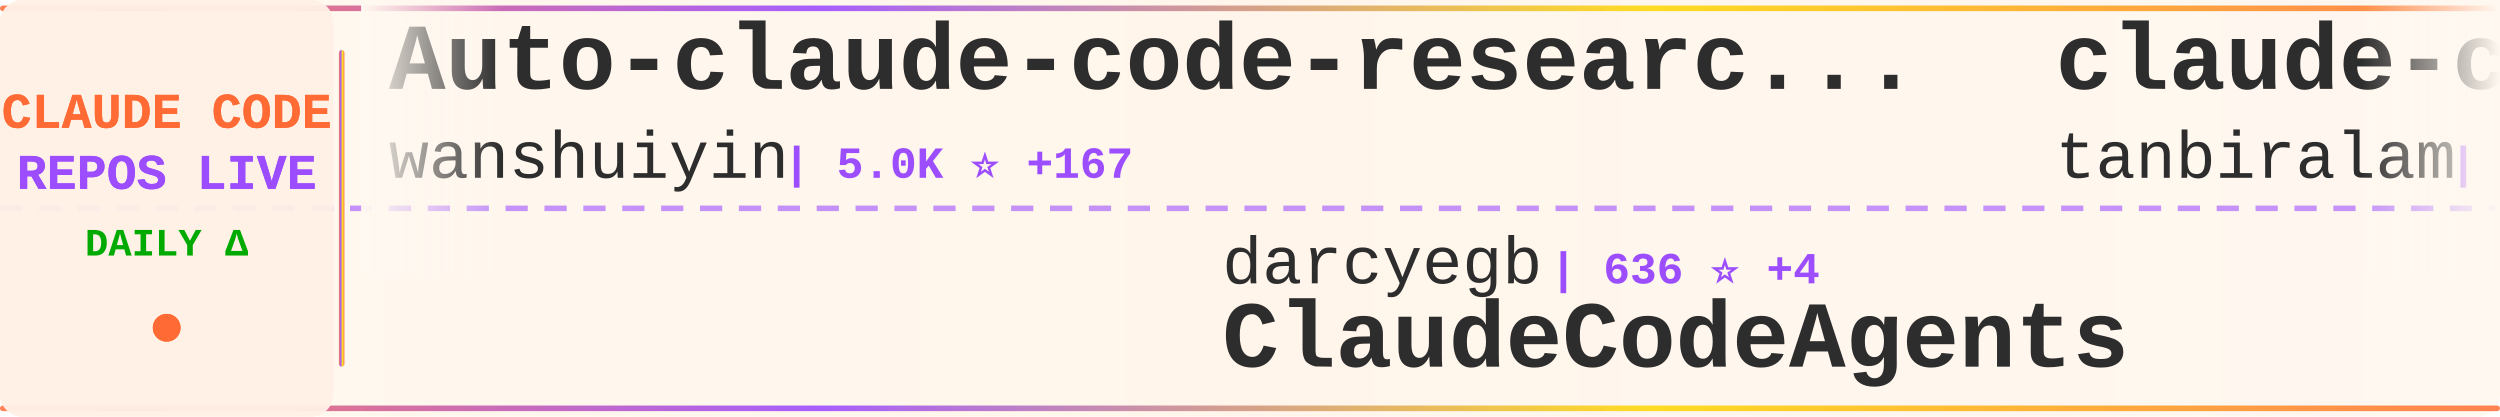
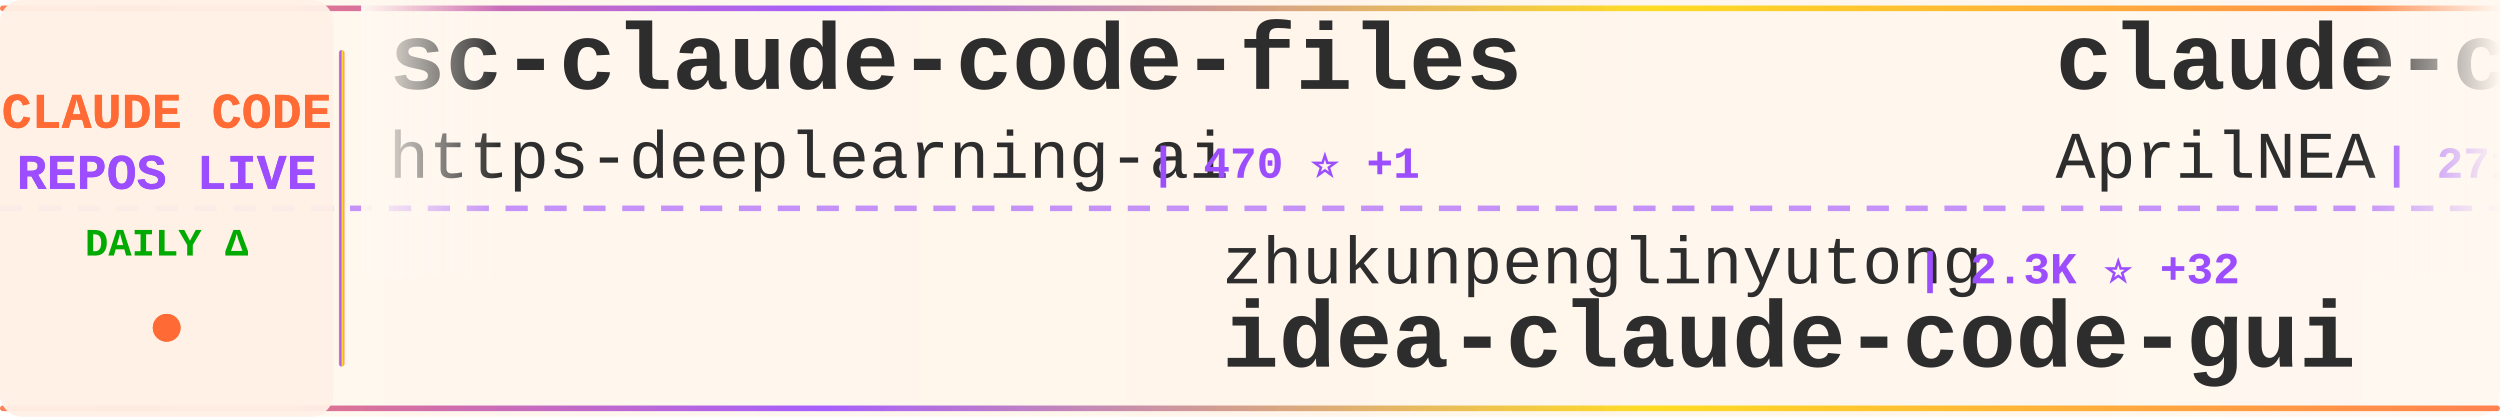
<svg xmlns="http://www.w3.org/2000/svg" width="900" height="150">
  <defs>
    <linearGradient id="tickerBg" x1="0%" y1="0%" x2="100%" y2="0%">
      <stop offset="0%" style="stop-color:#fff8f0;stop-opacity:0.98" />
      <stop offset="50%" style="stop-color:#fff5eb;stop-opacity:1" />
      <stop offset="100%" style="stop-color:#fff8f0;stop-opacity:0.98" />
    </linearGradient>
    <linearGradient id="borderGrad" x1="0%" y1="0%" x2="100%" y2="0%">
      <stop offset="0%" style="stop-color:#FF6B35;stop-opacity:0.85">
        <animate attributeName="stop-opacity" values="0.85;1;0.85" dur="2s" repeatCount="indefinite" />
      </stop>
      <stop offset="33%" style="stop-color:#9C4EFF;stop-opacity:0.9">
        <animate attributeName="stop-opacity" values="0.9;1;0.9" dur="2.2s" repeatCount="indefinite" />
      </stop>
      <stop offset="66%" style="stop-color:#FFD700;stop-opacity:0.85">
        <animate attributeName="stop-opacity" values="0.85;1;0.85" dur="1.8s" repeatCount="indefinite" />
      </stop>
      <stop offset="100%" style="stop-color:#FF6B35;stop-opacity:0.85">
        <animate attributeName="stop-opacity" values="0.85;1;0.85" dur="2s" repeatCount="indefinite" />
      </stop>
    </linearGradient>
    <filter id="textGlow">
      <feGaussianBlur stdDeviation="0.15" result="coloredBlur" />
      <feMerge>
        <feMergeNode in="coloredBlur" />
        <feMergeNode in="SourceGraphic" />
      </feMerge>
    </filter>
    <filter id="metricGlow">
      <feGaussianBlur stdDeviation="0.2" result="coloredBlur" />
      <feMerge>
        <feMergeNode in="coloredBlur" />
        <feMergeNode in="SourceGraphic" />
      </feMerge>
    </filter>
    <linearGradient id="leftFade" x1="0%" y1="0%" x2="100%" y2="0%">
      <stop offset="0%" style="stop-color:#fff8f0;stop-opacity:1" />
      <stop offset="100%" style="stop-color:#fff8f0;stop-opacity:0" />
    </linearGradient>
    <linearGradient id="rightFade" x1="0%" y1="0%" x2="100%" y2="0%">
      <stop offset="0%" style="stop-color:#fff8f0;stop-opacity:0" />
      <stop offset="100%" style="stop-color:#fff8f0;stop-opacity:1" />
    </linearGradient>
  </defs>
  <rect width="900" height="150" fill="url(#tickerBg)" rx="8" />
  <rect x="0" y="2" width="900" height="2" fill="url(#borderGrad)" rx="1" />
  <rect x="0" y="146" width="900" height="2" fill="url(#borderGrad)" rx="1" />
  <line x1="0" y1="75" x2="900" y2="75" stroke="#9C4EFF" stroke-width="2" stroke-dasharray="8 6" opacity="0.6" />
  <rect x="0" y="0" width="120" height="150" fill="#fff0e6" opacity="0.95" rx="8" />
  <text x="60" y="46" font-family="'Courier New', monospace" font-size="18" font-weight="bold" fill="#FF6B35" text-anchor="middle" filter="url(#textGlow)">
    CLAUDE CODE
  </text>
  <text x="60" y="68" font-family="'Courier New', monospace" font-size="18" font-weight="bold" fill="#9C4EFF" text-anchor="middle" filter="url(#textGlow)">
    REPOS LIVE
  </text>
  <text x="60" y="92" font-family="'Courier New', monospace" font-size="14" font-weight="bold" fill="#00aa00" text-anchor="middle">
    DAILY Δ
  </text>
  <circle cx="60" cy="118" r="5" fill="#FF6B35" filter="url(#metricGlow)">
    <animate attributeName="r" values="4;6;4" dur="1.5s" repeatCount="indefinite" />
    <animate attributeName="opacity" values="0.6;1;0.6" dur="1.5s" repeatCount="indefinite" />
  </circle>
  <rect x="122" y="18" width="2" height="114" fill="url(#borderGrad)" rx="1" />
  <clipPath id="tickerClip">
    <rect x="130" y="0" width="770" height="150" />
  </clipPath>
  <g clip-path="url(#tickerClip)">
    <g id="tickerItems">
      <animateTransform attributeName="transform" attributeType="XML" type="translate" from="0 0" to="-3000 0" dur="54s" repeatCount="indefinite" />
      <g transform="translate(0, 0)">
-         <text x="140" y="32" font-family="'Courier New', monospace" font-size="34" font-weight="bold" fill="#2d2d2d">Auto-claude-code-researc...</text>
-         <text x="140" y="64" font-family="'Courier New', monospace" font-size="24" font-weight="normal" fill="#2d2d2d" opacity="1.0">wanshuiyin</text>
-         <text x="282" y="64" font-family="'Courier New', monospace" font-size="16" font-weight="bold" fill="#9C4EFF"> | 5.0K ⭐ +167</text>
+         <text x="140" y="32" font-family="'Courier New', monospace" font-size="34" font-weight="bold" fill="#2d2d2d">sc-claude-code-files</text>
+         <text x="140" y="64" font-family="'Courier New', monospace" font-size="24" font-weight="normal" fill="#2d2d2d" opacity="1.0">https-deeplearning-ai</text>
+         <text x="414" y="64" font-family="'Courier New', monospace" font-size="16" font-weight="bold" fill="#9C4EFF"> | 470 ⭐ +1</text>
      </g>
      <g transform="translate(300, 0)">
-         <text x="140" y="102" font-family="'Courier New', monospace" font-size="24" font-weight="normal" fill="#2d2d2d" opacity="1.0">darcyegb</text>
-         <text x="258" y="102" font-family="'Courier New', monospace" font-size="16" font-weight="bold" fill="#9C4EFF"> | 636 ⭐ +4</text>
-         <text x="140" y="132" font-family="'Courier New', monospace" font-size="34" font-weight="bold" fill="#2d2d2d">ClaudeCodeAgents</text>
+         <text x="140" y="102" font-family="'Courier New', monospace" font-size="24" font-weight="normal" fill="#2d2d2d" opacity="1.0">zhukunpenglinyutong</text>
+         <text x="390" y="102" font-family="'Courier New', monospace" font-size="16" font-weight="bold" fill="#9C4EFF"> | 2.3K ⭐ +32</text>
+         <text x="140" y="132" font-family="'Courier New', monospace" font-size="34" font-weight="bold" fill="#2d2d2d">idea-claude-code-gui</text>
      </g>
      <g transform="translate(600, 0)">
-         <text x="140" y="32" font-family="'Courier New', monospace" font-size="34" font-weight="bold" fill="#2d2d2d">claude-code</text>
-         <text x="140" y="64" font-family="'Courier New', monospace" font-size="24" font-weight="normal" fill="#2d2d2d" opacity="1.0">tanbiralam</text>
-         <text x="282" y="64" font-family="'Courier New', monospace" font-size="16" font-weight="bold" fill="#9C4EFF"> | 219 ⭐ +219</text>
+         <text x="140" y="32" font-family="'Courier New', monospace" font-size="34" font-weight="bold" fill="#2d2d2d">claude-code-source</text>
+         <text x="140" y="64" font-family="'Courier New', monospace" font-size="24" font-weight="normal" fill="#2d2d2d" opacity="1.0">AprilNEA</text>
+         <text x="258" y="64" font-family="'Courier New', monospace" font-size="16" font-weight="bold" fill="#9C4EFF"> | 271 ⭐ +149</text>
      </g>
      <g transform="translate(900, 0)">
-         <text x="140" y="102" font-family="'Courier New', monospace" font-size="24" font-weight="normal" fill="#2d2d2d" opacity="1.0">snarktank</text>
-         <text x="270" y="102" font-family="'Courier New', monospace" font-size="16" font-weight="bold" fill="#9C4EFF"> | 14.2K ⭐ +70</text>
-         <text x="140" y="132" font-family="'Courier New', monospace" font-size="34" font-weight="bold" fill="#2d2d2d">ralph</text>
+         <text x="140" y="102" font-family="'Courier New', monospace" font-size="24" font-weight="normal" fill="#2d2d2d" opacity="1.0">leaked-claude-code</text>
+         <text x="378" y="102" font-family="'Courier New', monospace" font-size="16" font-weight="bold" fill="#9C4EFF"> | 463 ⭐ +319</text>
+         <text x="140" y="132" font-family="'Courier New', monospace" font-size="34" font-weight="bold" fill="#2d2d2d">leaked-claude-code</text>
      </g>
      <g transform="translate(1200, 0)">
-         <text x="140" y="32" font-family="'Courier New', monospace" font-size="34" font-weight="bold" fill="#2d2d2d">claude-code-deep-dive</text>
-         <text x="140" y="64" font-family="'Courier New', monospace" font-size="24" font-weight="normal" fill="#2d2d2d" opacity="1.0">tvytlx</text>
-         <text x="234" y="64" font-family="'Courier New', monospace" font-size="16" font-weight="bold" fill="#9C4EFF"> | 1.0K ⭐ +1.0K</text>
+         <text x="140" y="32" font-family="'Courier New', monospace" font-size="34" font-weight="bold" fill="#2d2d2d">claude-code-security-rev...</text>
+         <text x="140" y="64" font-family="'Courier New', monospace" font-size="24" font-weight="normal" fill="#2d2d2d" opacity="1.0">anthropics</text>
+         <text x="282" y="64" font-family="'Courier New', monospace" font-size="16" font-weight="bold" fill="#9C4EFF"> | 4.1K ⭐ +23</text>
      </g>
      <g transform="translate(1500, 0)">
-         <text x="140" y="102" font-family="'Courier New', monospace" font-size="24" font-weight="normal" fill="#2d2d2d" opacity="1.0">ChinaSiro</text>
-         <text x="270" y="102" font-family="'Courier New', monospace" font-size="16" font-weight="bold" fill="#9C4EFF"> | 4.5K ⭐ +4.5K</text>
-         <text x="140" y="132" font-family="'Courier New', monospace" font-size="34" font-weight="bold" fill="#2d2d2d">claude-code-sourcemap</text>
+         <text x="140" y="102" font-family="'Courier New', monospace" font-size="24" font-weight="normal" fill="#2d2d2d" opacity="1.0">rohitg00</text>
+         <text x="258" y="102" font-family="'Courier New', monospace" font-size="16" font-weight="bold" fill="#9C4EFF"> | 997 ⭐ +20</text>
+         <text x="140" y="132" font-family="'Courier New', monospace" font-size="34" font-weight="bold" fill="#2d2d2d">awesome-claude-code-tool...</text>
      </g>
      <g transform="translate(1800, 0)">
-         <text x="140" y="32" font-family="'Courier New', monospace" font-size="34" font-weight="bold" fill="#2d2d2d">claude-code</text>
-         <text x="140" y="64" font-family="'Courier New', monospace" font-size="24" font-weight="normal" fill="#2d2d2d" opacity="1.0">chatgptprojects</text>
-         <text x="342" y="64" font-family="'Courier New', monospace" font-size="16" font-weight="bold" fill="#9C4EFF"> | 1.4K ⭐ +1.4K</text>
+         <text x="140" y="32" font-family="'Courier New', monospace" font-size="34" font-weight="bold" fill="#2d2d2d">claude-code-action</text>
+         <text x="140" y="64" font-family="'Courier New', monospace" font-size="24" font-weight="normal" fill="#2d2d2d" opacity="1.0">anthropics</text>
+         <text x="282" y="64" font-family="'Courier New', monospace" font-size="16" font-weight="bold" fill="#9C4EFF"> | 6.8K ⭐ +38</text>
      </g>
      <g transform="translate(2100, 0)">
-         <text x="140" y="102" font-family="'Courier New', monospace" font-size="24" font-weight="normal" fill="#2d2d2d" opacity="1.0">trailofbits</text>
-         <text x="294" y="102" font-family="'Courier New', monospace" font-size="16" font-weight="bold" fill="#9C4EFF"> | 1.7K ⭐ +13</text>
-         <text x="140" y="132" font-family="'Courier New', monospace" font-size="34" font-weight="bold" fill="#2d2d2d">claude-code-config</text>
+         <text x="140" y="102" font-family="'Courier New', monospace" font-size="24" font-weight="normal" fill="#2d2d2d" opacity="1.0">farion1231</text>
+         <text x="282" y="102" font-family="'Courier New', monospace" font-size="16" font-weight="bold" fill="#9C4EFF"> | 37.1K ⭐ +735</text>
+         <text x="140" y="132" font-family="'Courier New', monospace" font-size="34" font-weight="bold" fill="#2d2d2d">cc-switch</text>
      </g>
      <g transform="translate(2400, 0)">
-         <text x="140" y="32" font-family="'Courier New', monospace" font-size="34" font-weight="bold" fill="#2d2d2d">claude-code-router</text>
-         <text x="140" y="64" font-family="'Courier New', monospace" font-size="24" font-weight="normal" fill="#2d2d2d" opacity="1.0">musistudio</text>
-         <text x="282" y="64" font-family="'Courier New', monospace" font-size="16" font-weight="bold" fill="#9C4EFF"> | 30.9K ⭐ +130</text>
+         <text x="140" y="32" font-family="'Courier New', monospace" font-size="34" font-weight="bold" fill="#2d2d2d">nanoclaw</text>
+         <text x="140" y="64" font-family="'Courier New', monospace" font-size="24" font-weight="normal" fill="#2d2d2d" opacity="1.0">qwibitai</text>
+         <text x="258" y="64" font-family="'Courier New', monospace" font-size="16" font-weight="bold" fill="#9C4EFF"> | 26.2K ⭐ +99</text>
      </g>
      <g transform="translate(2700, 0)">
-         <text x="140" y="102" font-family="'Courier New', monospace" font-size="24" font-weight="normal" fill="#2d2d2d" opacity="1.0">KimYx0207</text>
-         <text x="270" y="102" font-family="'Courier New', monospace" font-size="16" font-weight="bold" fill="#9C4EFF"> | 2.5K ⭐ +53</text>
-         <text x="140" y="132" font-family="'Courier New', monospace" font-size="34" font-weight="bold" fill="#2d2d2d">Claude-Code-x-OpenClaw-G...</text>
+         <text x="140" y="102" font-family="'Courier New', monospace" font-size="24" font-weight="normal" fill="#2d2d2d" opacity="1.0">Onewon</text>
+         <text x="234" y="102" font-family="'Courier New', monospace" font-size="16" font-weight="bold" fill="#9C4EFF"> | 128 ⭐ +65</text>
+         <text x="140" y="132" font-family="'Courier New', monospace" font-size="34" font-weight="bold" fill="#2d2d2d">claude-code</text>
      </g>
      <g transform="translate(3000, 0)">
-         <text x="140" y="32" font-family="'Courier New', monospace" font-size="34" font-weight="bold" fill="#2d2d2d">Auto-claude-code-researc...</text>
-         <text x="140" y="64" font-family="'Courier New', monospace" font-size="24" font-weight="normal" fill="#2d2d2d" opacity="1.0">wanshuiyin</text>
-         <text x="282" y="64" font-family="'Courier New', monospace" font-size="16" font-weight="bold" fill="#9C4EFF"> | 5.0K ⭐ +167</text>
+         <text x="140" y="32" font-family="'Courier New', monospace" font-size="34" font-weight="bold" fill="#2d2d2d">sc-claude-code-files</text>
+         <text x="140" y="64" font-family="'Courier New', monospace" font-size="24" font-weight="normal" fill="#2d2d2d" opacity="1.0">https-deeplearning-ai</text>
+         <text x="414" y="64" font-family="'Courier New', monospace" font-size="16" font-weight="bold" fill="#9C4EFF"> | 470 ⭐ +1</text>
      </g>
      <g transform="translate(3300, 0)">
-         <text x="140" y="102" font-family="'Courier New', monospace" font-size="24" font-weight="normal" fill="#2d2d2d" opacity="1.0">darcyegb</text>
-         <text x="258" y="102" font-family="'Courier New', monospace" font-size="16" font-weight="bold" fill="#9C4EFF"> | 636 ⭐ +4</text>
-         <text x="140" y="132" font-family="'Courier New', monospace" font-size="34" font-weight="bold" fill="#2d2d2d">ClaudeCodeAgents</text>
+         <text x="140" y="102" font-family="'Courier New', monospace" font-size="24" font-weight="normal" fill="#2d2d2d" opacity="1.0">zhukunpenglinyutong</text>
+         <text x="390" y="102" font-family="'Courier New', monospace" font-size="16" font-weight="bold" fill="#9C4EFF"> | 2.3K ⭐ +32</text>
+         <text x="140" y="132" font-family="'Courier New', monospace" font-size="34" font-weight="bold" fill="#2d2d2d">idea-claude-code-gui</text>
      </g>
      <g transform="translate(3600, 0)">
-         <text x="140" y="32" font-family="'Courier New', monospace" font-size="34" font-weight="bold" fill="#2d2d2d">claude-code</text>
-         <text x="140" y="64" font-family="'Courier New', monospace" font-size="24" font-weight="normal" fill="#2d2d2d" opacity="1.0">tanbiralam</text>
-         <text x="282" y="64" font-family="'Courier New', monospace" font-size="16" font-weight="bold" fill="#9C4EFF"> | 219 ⭐ +219</text>
+         <text x="140" y="32" font-family="'Courier New', monospace" font-size="34" font-weight="bold" fill="#2d2d2d">claude-code-source</text>
+         <text x="140" y="64" font-family="'Courier New', monospace" font-size="24" font-weight="normal" fill="#2d2d2d" opacity="1.0">AprilNEA</text>
+         <text x="258" y="64" font-family="'Courier New', monospace" font-size="16" font-weight="bold" fill="#9C4EFF"> | 271 ⭐ +149</text>
      </g>
      <g transform="translate(3900, 0)">
-         <text x="140" y="102" font-family="'Courier New', monospace" font-size="24" font-weight="normal" fill="#2d2d2d" opacity="1.0">snarktank</text>
-         <text x="270" y="102" font-family="'Courier New', monospace" font-size="16" font-weight="bold" fill="#9C4EFF"> | 14.2K ⭐ +70</text>
-         <text x="140" y="132" font-family="'Courier New', monospace" font-size="34" font-weight="bold" fill="#2d2d2d">ralph</text>
+         <text x="140" y="102" font-family="'Courier New', monospace" font-size="24" font-weight="normal" fill="#2d2d2d" opacity="1.0">leaked-claude-code</text>
+         <text x="378" y="102" font-family="'Courier New', monospace" font-size="16" font-weight="bold" fill="#9C4EFF"> | 463 ⭐ +319</text>
+         <text x="140" y="132" font-family="'Courier New', monospace" font-size="34" font-weight="bold" fill="#2d2d2d">leaked-claude-code</text>
      </g>
    </g>
  </g>
  <rect x="130" y="0" width="50" height="100" fill="url(#leftFade)" />
  <rect x="850" y="0" width="50" height="100" fill="url(#rightFade)" />
</svg>
